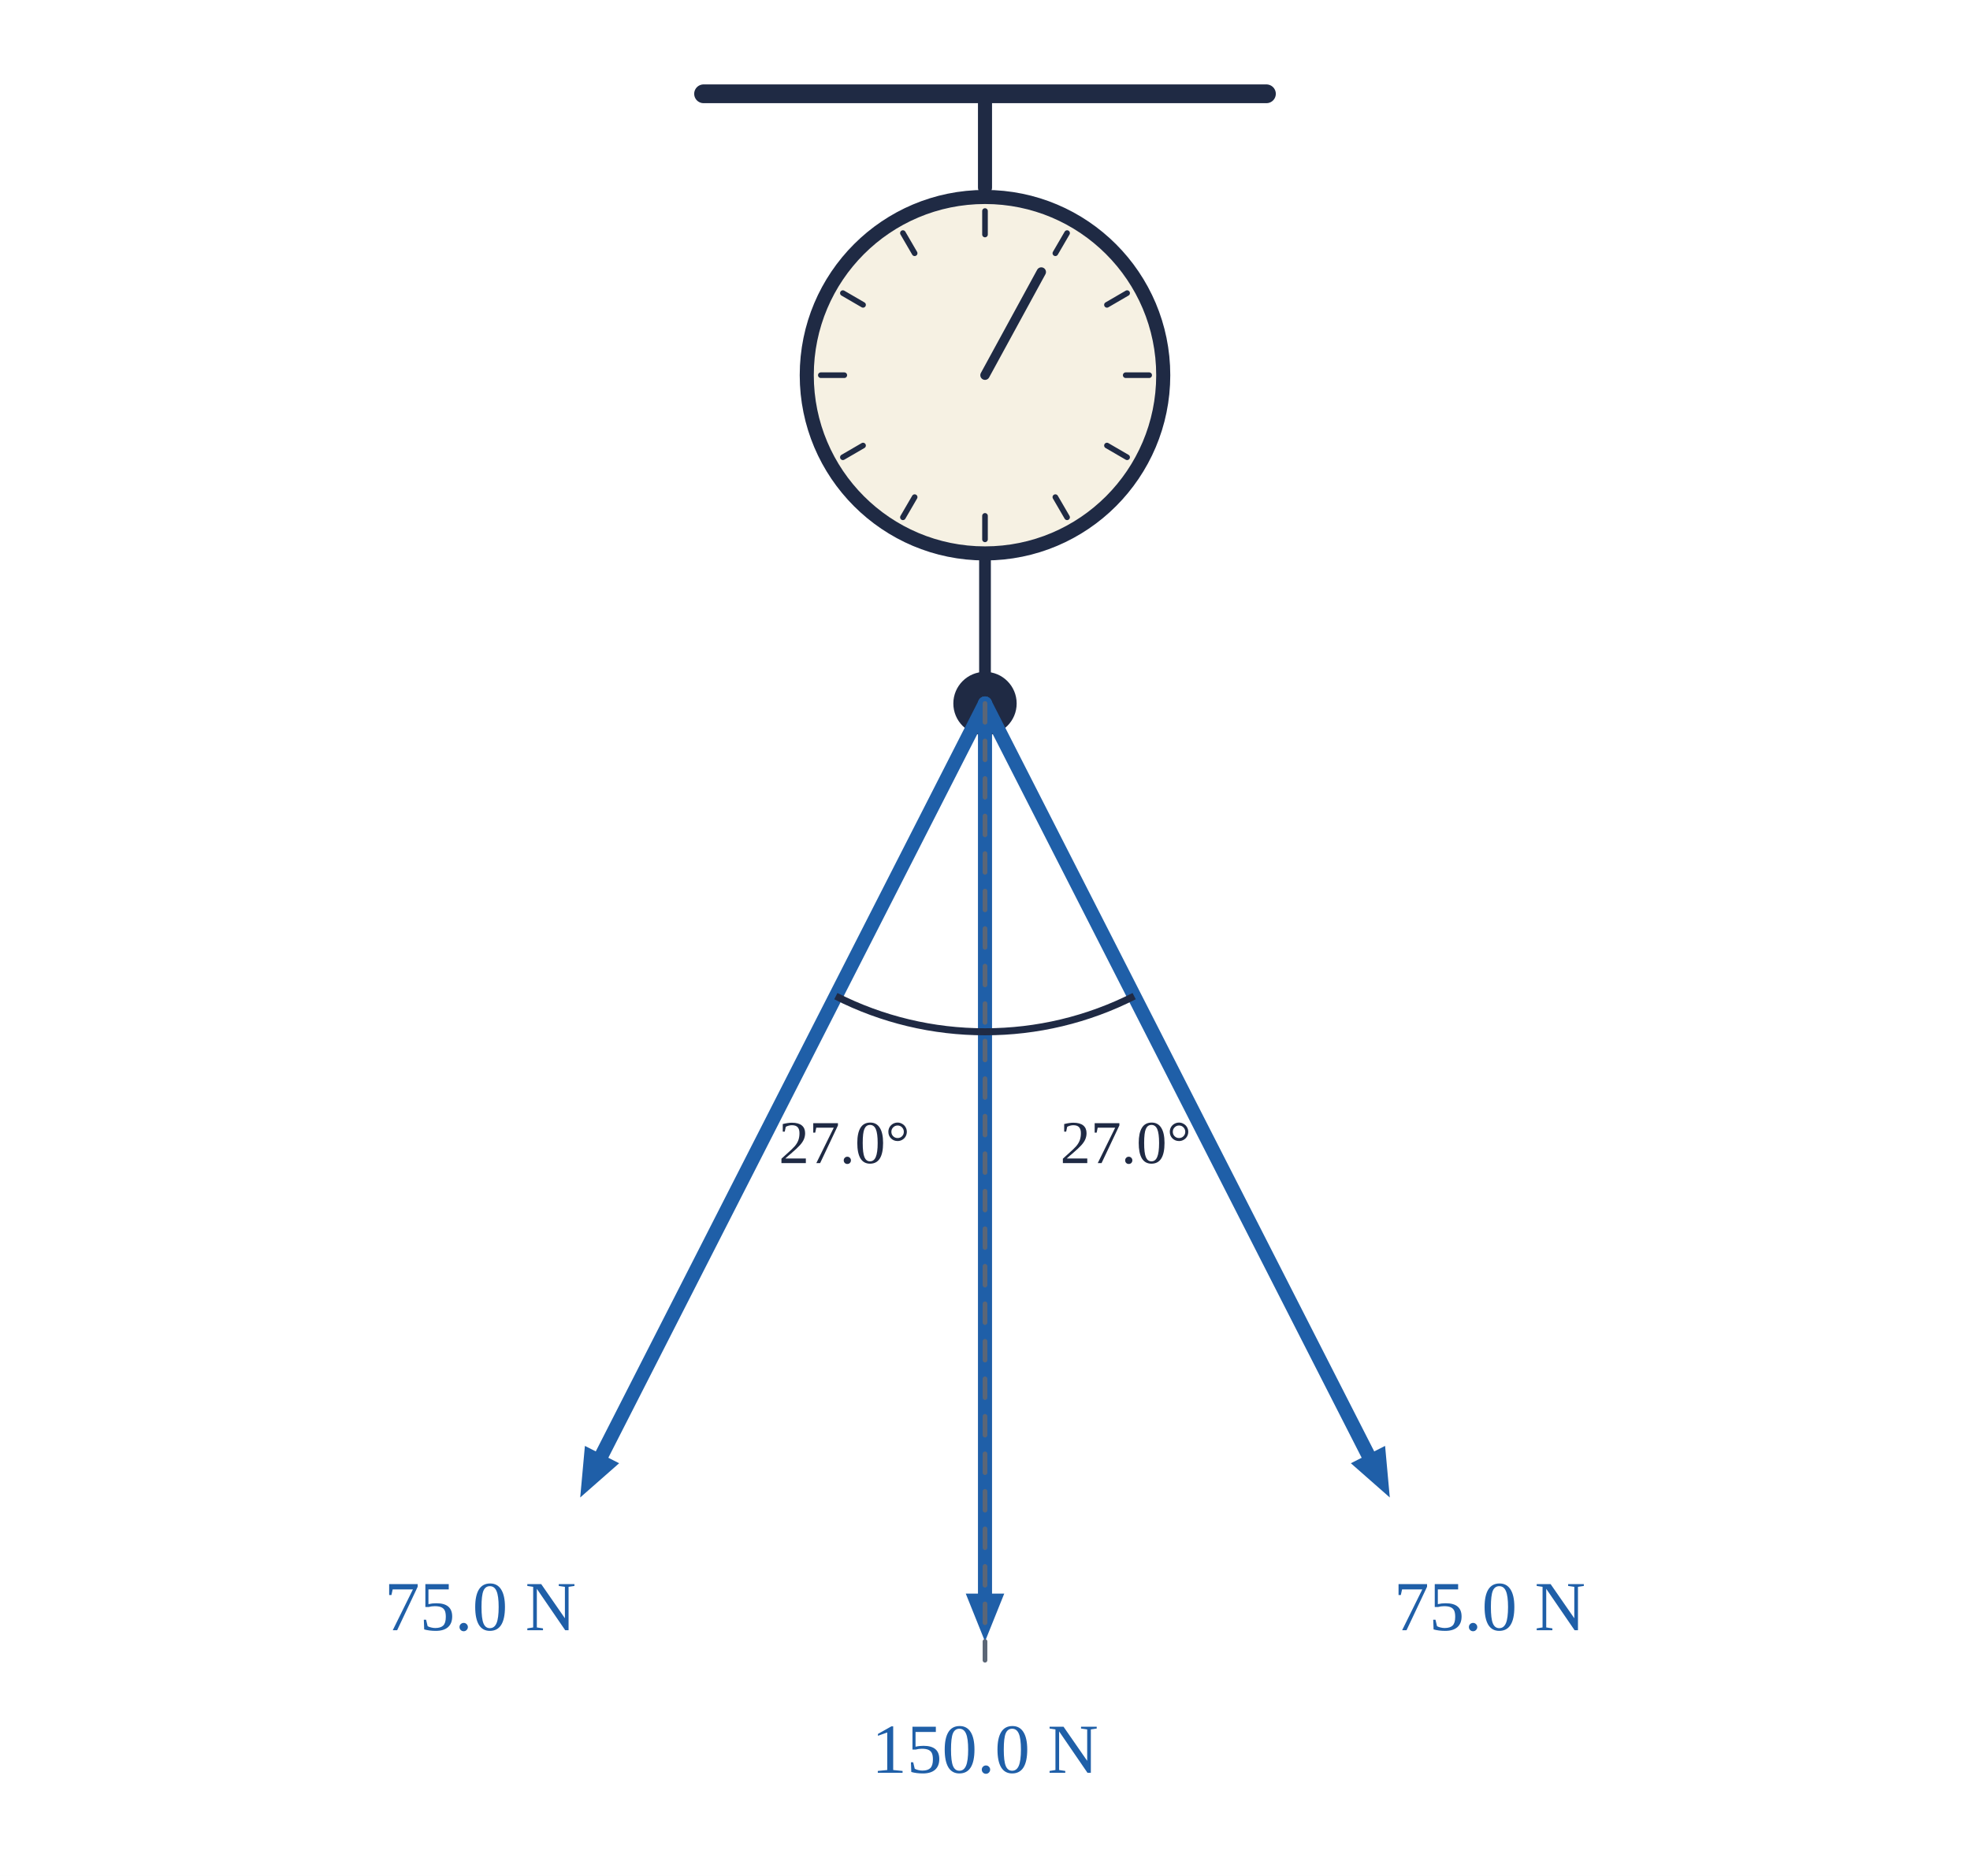
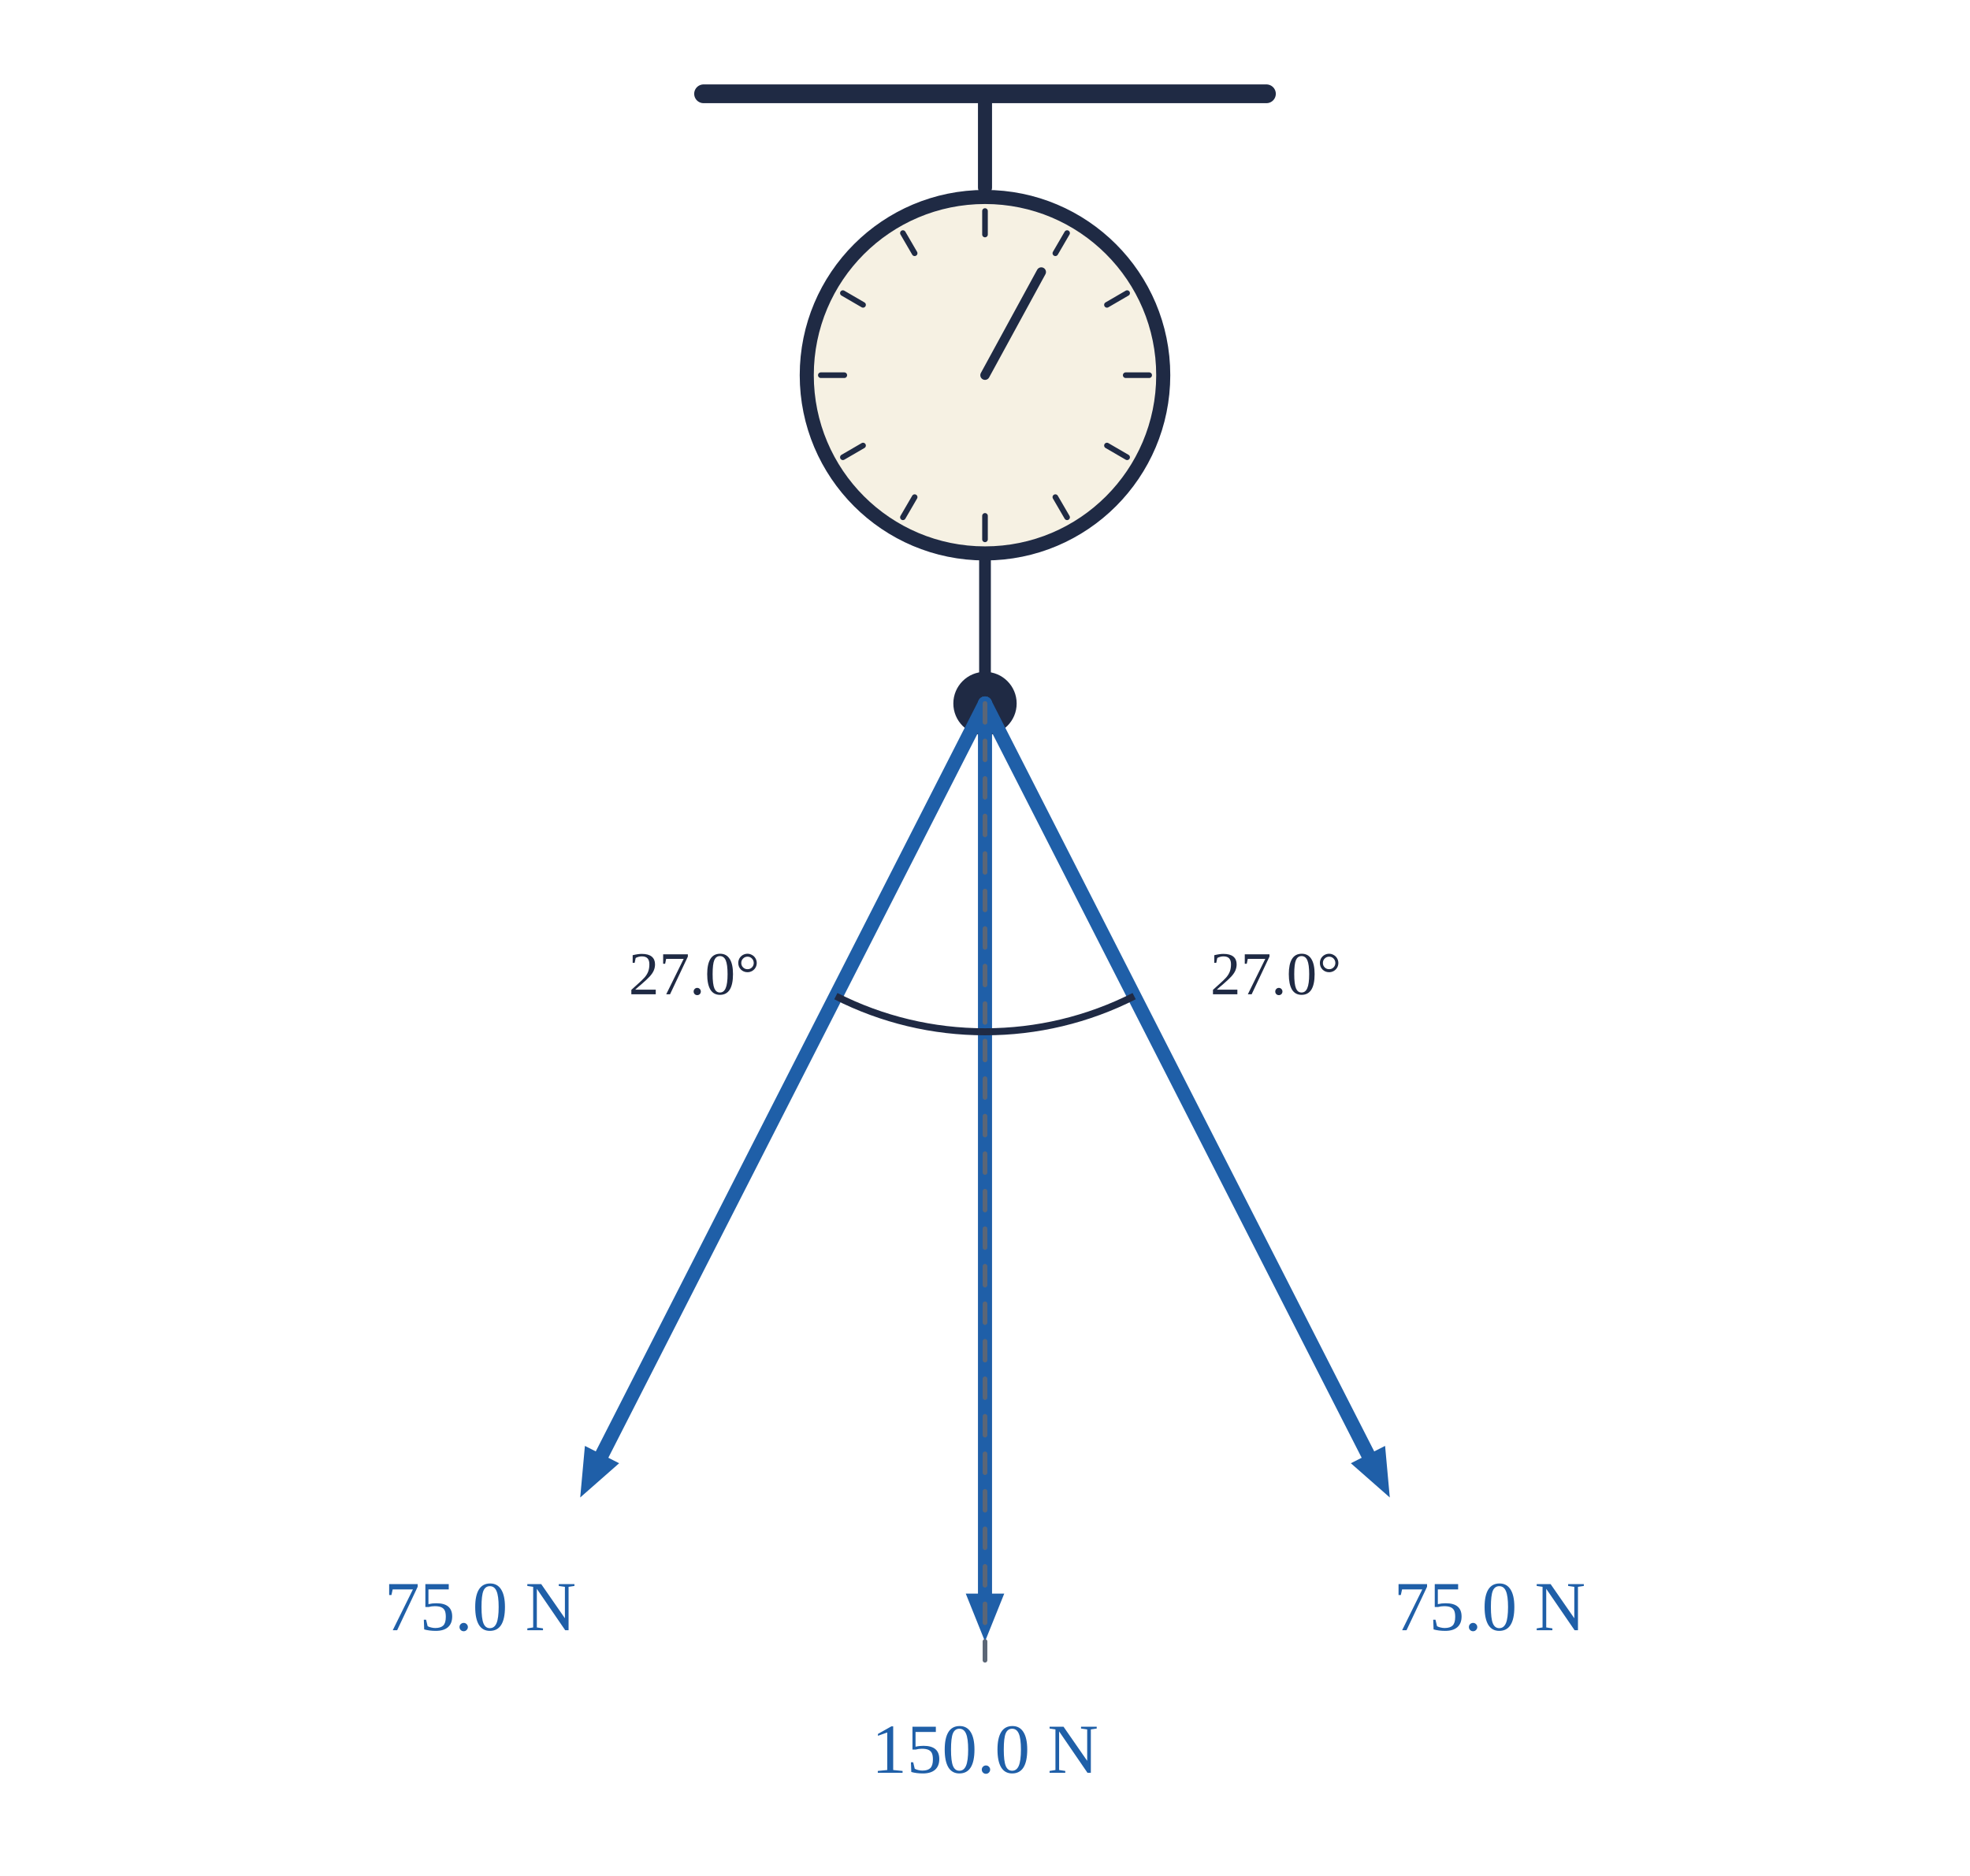
<svg xmlns="http://www.w3.org/2000/svg" viewBox="0 0 420 400" width="420" height="400">
  <rect width="420" height="400" fill="#fff" />
  <line x1="150.0" y1="20.0" x2="270.0" y2="20.0" stroke="#1f2a44" stroke-width="4" stroke-linecap="round" />
  <line x1="210.0" y1="20.0" x2="210.0" y2="40.0" stroke="#1f2a44" stroke-width="3" stroke-linecap="round" />
  <circle cx="210" cy="80" r="38" fill="#f6f1e3" stroke="#1f2a44" stroke-width="3" />
  <line x1="210.0" y1="80.0" x2="222.0" y2="58.0" stroke="#1f2a44" stroke-width="2" stroke-linecap="round" />
  <line x1="240.0" y1="80.0" x2="245.0" y2="80.0" stroke="#1f2a44" stroke-width="1.2" stroke-linecap="round" />
  <line x1="236.0" y1="65.0" x2="240.3" y2="62.5" stroke="#1f2a44" stroke-width="1.2" stroke-linecap="round" />
  <line x1="225.0" y1="54.0" x2="227.5" y2="49.7" stroke="#1f2a44" stroke-width="1.2" stroke-linecap="round" />
  <line x1="210.0" y1="50.0" x2="210.0" y2="45.0" stroke="#1f2a44" stroke-width="1.2" stroke-linecap="round" />
  <line x1="195.0" y1="54.0" x2="192.5" y2="49.7" stroke="#1f2a44" stroke-width="1.2" stroke-linecap="round" />
  <line x1="184.0" y1="65.0" x2="179.7" y2="62.5" stroke="#1f2a44" stroke-width="1.2" stroke-linecap="round" />
  <line x1="180.0" y1="80.0" x2="175.0" y2="80.0" stroke="#1f2a44" stroke-width="1.2" stroke-linecap="round" />
  <line x1="184.0" y1="95.0" x2="179.7" y2="97.5" stroke="#1f2a44" stroke-width="1.2" stroke-linecap="round" />
  <line x1="195.0" y1="106.0" x2="192.5" y2="110.3" stroke="#1f2a44" stroke-width="1.2" stroke-linecap="round" />
  <line x1="210.0" y1="110.0" x2="210.0" y2="115.0" stroke="#1f2a44" stroke-width="1.2" stroke-linecap="round" />
  <line x1="225.0" y1="106.0" x2="227.5" y2="110.3" stroke="#1f2a44" stroke-width="1.2" stroke-linecap="round" />
  <line x1="236.0" y1="95.0" x2="240.3" y2="97.5" stroke="#1f2a44" stroke-width="1.2" stroke-linecap="round" />
  <line x1="210.0" y1="118.0" x2="210.0" y2="150.0" stroke="#1f2a44" stroke-width="2.5" stroke-linecap="round" />
  <circle cx="210.0" cy="150.0" r="6" fill="#1f2a44" stroke="#1f2a44" stroke-width="1.5" />
  <line x1="210.0" y1="150.0" x2="126.7" y2="313.4" stroke="#1f5fa8" stroke-width="3" stroke-linecap="round" />
  <polygon points="123.7,319.3 124.7,308.3 132.0,312.0" fill="#1f5fa8" />
  <text x="102.4" y="347.6" text-anchor="middle" font-size="15" fill="#1f5fa8" font-weight="normal" font-family="'Times New Roman',Times,serif">75.0 N</text>
  <line x1="210.0" y1="150.0" x2="293.3" y2="313.4" stroke="#1f5fa8" stroke-width="3" stroke-linecap="round" />
  <polygon points="296.3,319.3 288.0,312.0 295.3,308.3" fill="#1f5fa8" />
  <text x="317.6" y="347.6" text-anchor="middle" font-size="15" fill="#1f5fa8" font-weight="normal" font-family="'Times New Roman',Times,serif">75.0 N</text>
  <line x1="210.0" y1="150.0" x2="210.0" y2="343.4" stroke="#1f5fa8" stroke-width="3" stroke-linecap="round" />
  <polygon points="210.0,350.0 205.9,339.8 214.1,339.8" fill="#1f5fa8" />
  <text x="210.0" y="378.0" text-anchor="middle" font-size="15" fill="#1f5fa8" font-weight="normal" font-family="'Times New Roman',Times,serif">150.0 N</text>
  <line x1="210.0" y1="150.0" x2="210.0" y2="355.0" stroke="#5b6676" stroke-width="1" stroke-linecap="round" stroke-dasharray="4 4" />
  <path d="M 178.2 212.4 A 70 70 0 0 0 210.0 220.0" fill="none" stroke="#1f2a44" stroke-width="1.5" />
-   <text x="180.0" y="248.0" text-anchor="middle" font-size="13" fill="#1f2a44" font-weight="normal" font-family="'Times New Roman',Times,serif">27.0°</text>
+   <text x="148.0" y="212.0" text-anchor="middle" font-size="13" fill="#1f2a44" font-weight="normal" font-family="'Times New Roman',Times,serif">27.0°</text>
  <path d="M 210.0 220.0 A 70 70 0 0 0 241.8 212.4" fill="none" stroke="#1f2a44" stroke-width="1.5" />
-   <text x="240.0" y="248.0" text-anchor="middle" font-size="13" fill="#1f2a44" font-weight="normal" font-family="'Times New Roman',Times,serif">27.0°</text>
+   <text x="272.0" y="212.0" text-anchor="middle" font-size="13" fill="#1f2a44" font-weight="normal" font-family="'Times New Roman',Times,serif">27.0°</text>
</svg>
